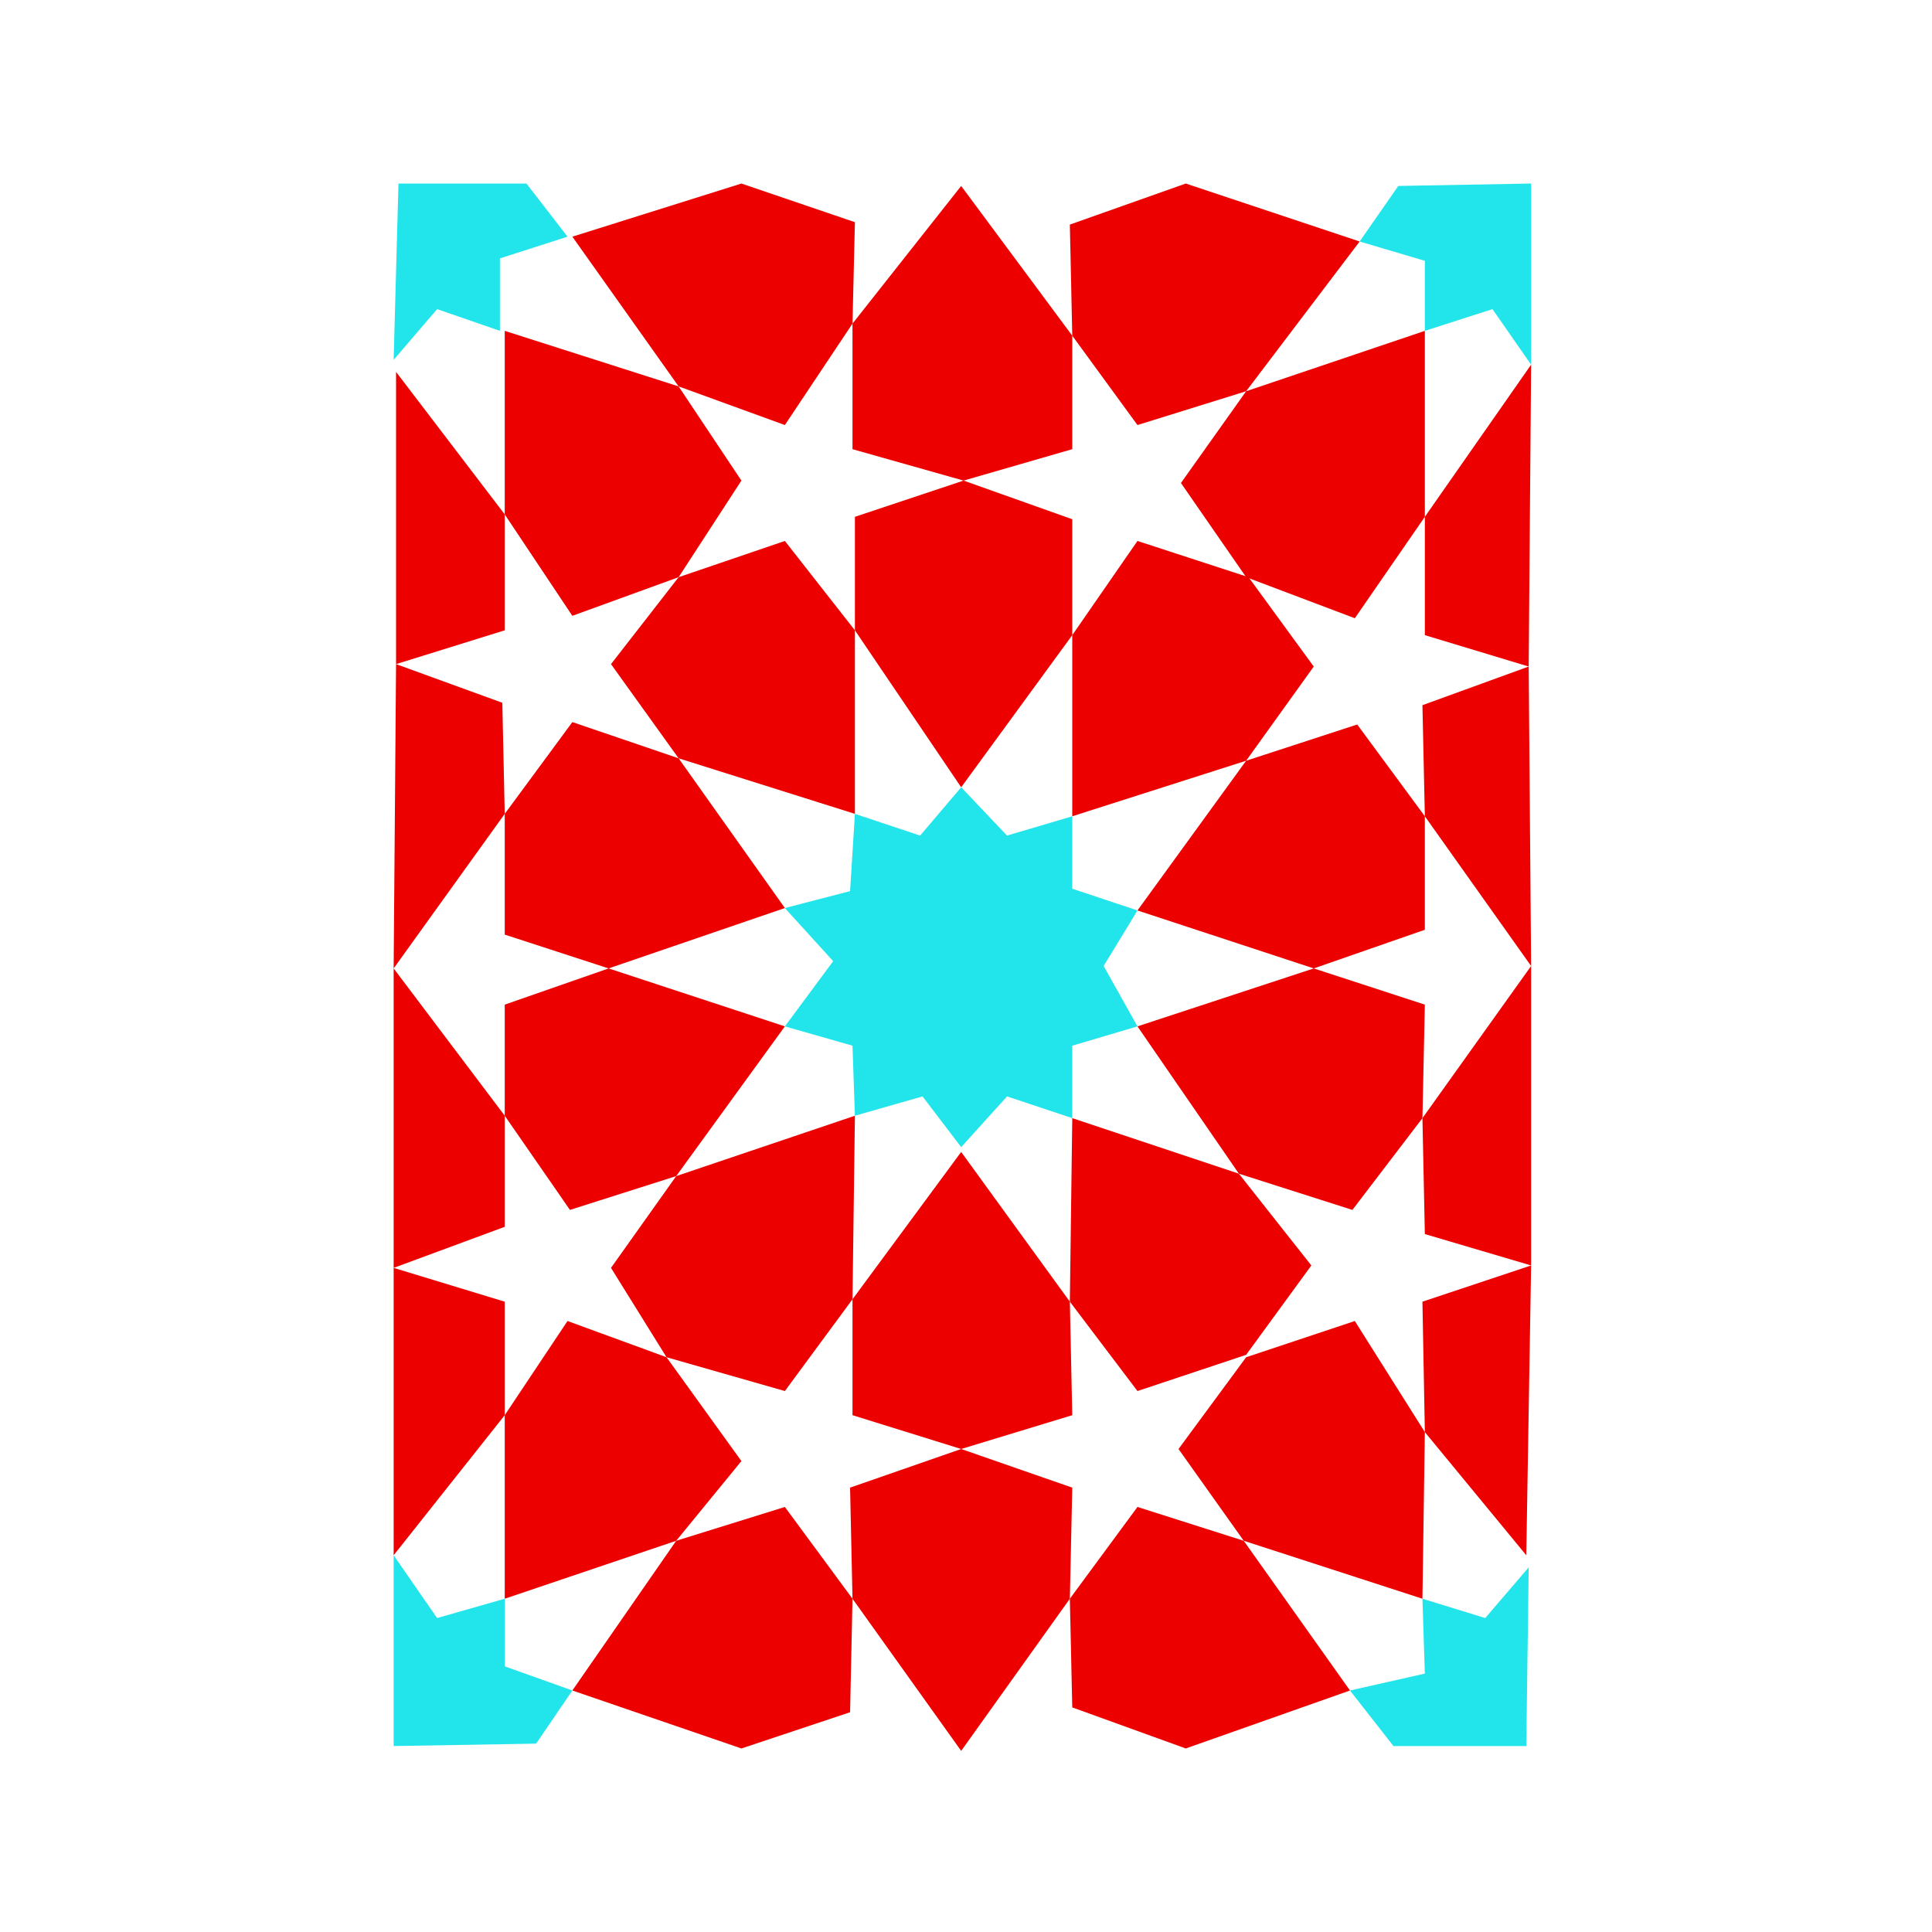
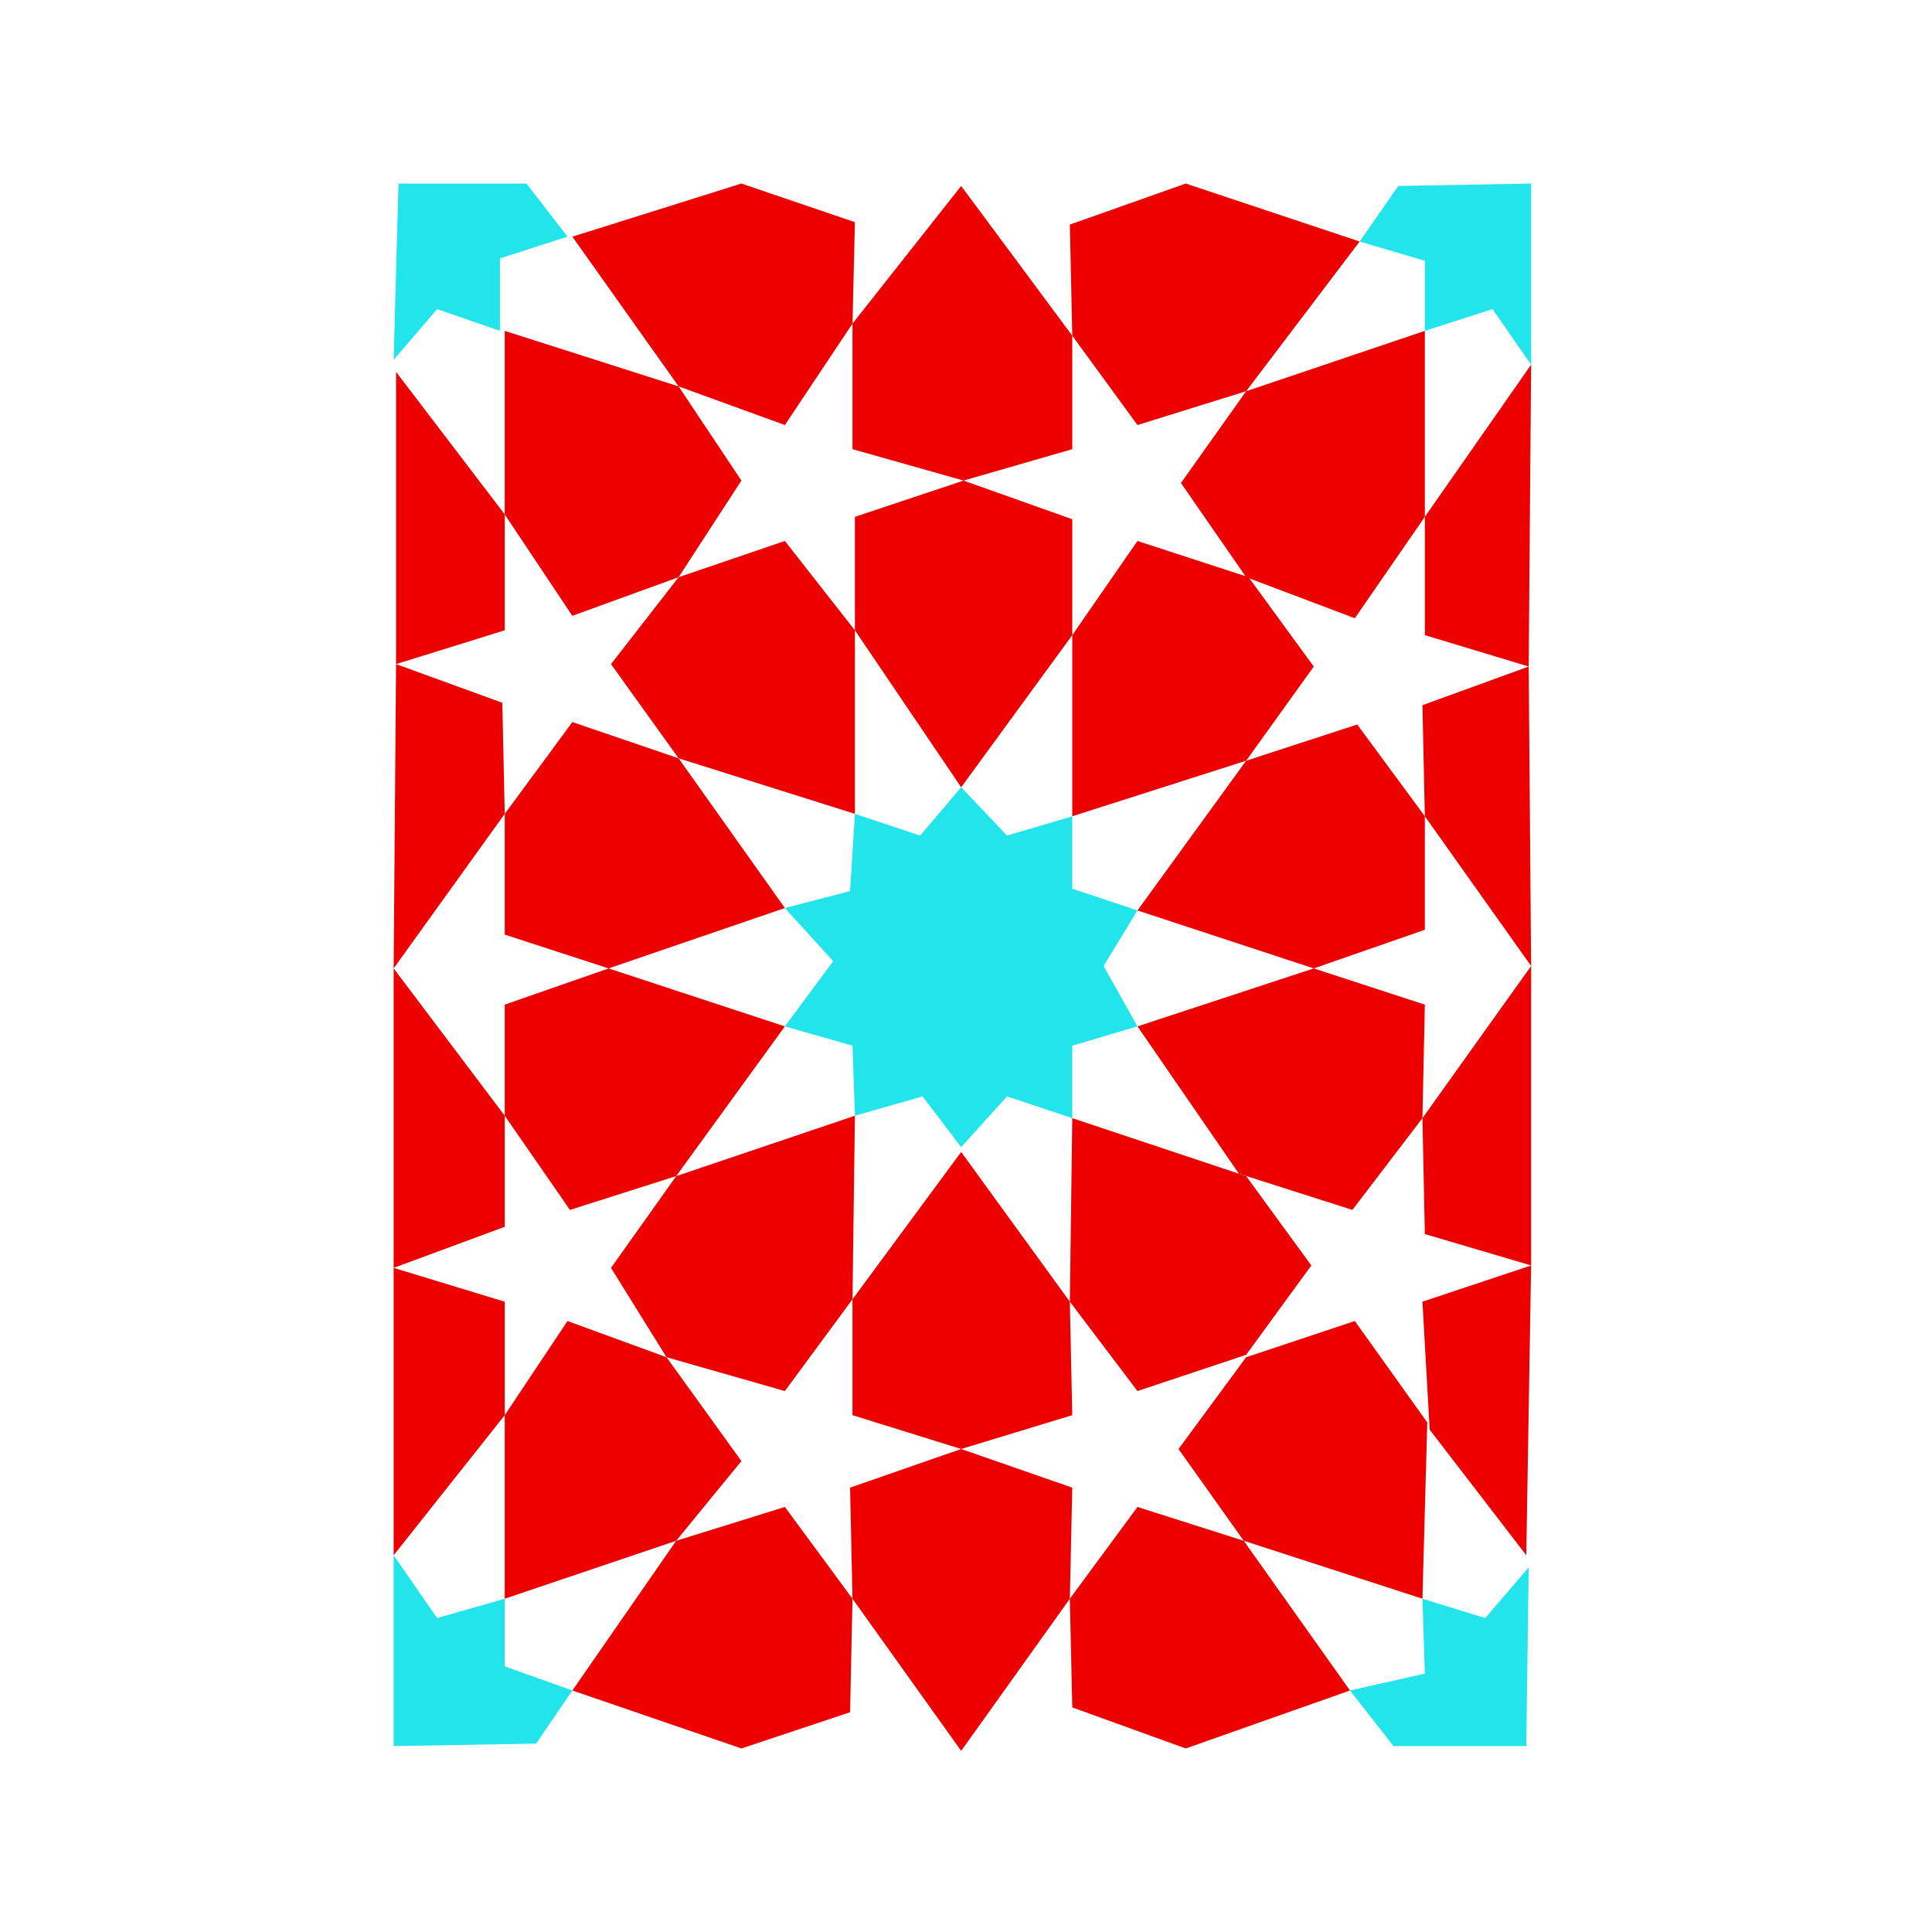
<svg xmlns="http://www.w3.org/2000/svg" version="1.1" id="colour" x="0px" y="0px" width="800px" height="800px" viewBox="0 0 800 800" style="enable-background:new 0 0 800 800;" xml:space="preserve">
  <polygon style="fill:#21E5EA;" points="398,326 417,346 444,338 444,368 471,377 457,400 471,425 444,433 444,463 417,454 398,475   382,454 354,462 353,433 325,425 345,398 325,376 352,369 354,337 381,346 " />
  <polygon style="fill:#ED0000;" points="354,261 398,326 444,263 444,215 399,199 354,214 " />
  <polygon style="fill:#ED0000;" points="444,338 444,263 471,224 517,239 544,276 516,315 " />
  <polygon style="fill:#ED0000;" points="471,377 516,315 562,300 590,338 590,385 544,401 " />
  <polygon style="fill:#ED0000;" points="471,425 544,401 590,416 589,463 560,501 513,486 " />
-   <polygon style="fill:#ED0000;" points="444,463 513,486 543,524 516,561 471,576 443,539 " />
+   <polygon style="fill:#ED0000;" points="444,463 516,487 543,524 516,561 471,576 443,539 " />
  <polygon style="fill:#ED0000;" points="398,477 443,539 444,586 398,600 353,586 353,538 " />
  <polygon style="fill:#ED0000;" points="354,462 353,538 325,576 276,562 253,525 280,487 " />
  <polygon style="fill:#ED0000;" points="209,462 209,416 252,401 325,425 280,487 236,501 " />
  <polygon style="fill:#ED0000;" points="237,299 281,314 325,376 252,401 209,387 209,337 " />
  <polygon style="fill:#ED0000;" points="281,239 325,224 354,261 354,337 281,314 253,275 " />
  <polygon style="fill:#ED0000;" points="398,77 444,139 444,186 399,199 353,186 353,134 " />
  <polygon style="fill:#ED0000;" points="443,93 491,76 563,100 516,162 471,176 444,139 " />
  <polygon style="fill:#ED0000;" points="590,137 590,214 561,256 516,239 489,200 516,162 " />
  <polygon style="fill:#ED0000;" points="634,151 633,276 590,263 590,214 " />
  <polygon style="fill:#ED0000;" points="589,292 633,276 634,400 590,338 " />
  <polygon style="fill:#ED0000;" points="589,463 634,400 634,524 590,511 " />
-   <polygon style="fill:#ED0000;" points="589,539 634,524 632,644 590,593 " />
-   <polygon style="fill:#ED0000;" points="516,562 561,547 590,593 589,662 515,638 488,600 " />
+   <polygon style="fill:#ED0000;" points="589,539 634,524 632,644 592,592 " />
+   <polygon style="fill:#ED0000;" points="516,562 561,547 591,589 589,662 515,638 488,600 " />
  <polygon style="fill:#ED0000;" points="471,624 515,638 559,700 491,724 444,707 443,662 " />
  <polygon style="fill:#ED0000;" points="352,616 398,600 444,616 443,662 398,725 353,662 " />
  <polygon style="fill:#ED0000;" points="325,624 353,662 352,709 307,724 237,700 280,638 " />
  <polygon style="fill:#ED0000;" points="235,547 276,562 307,605 280,638 209,662 209,586 " />
  <polygon style="fill:#ED0000;" points="163,525 209,539 209,586 163,644 " />
  <polygon style="fill:#ED0000;" points="163,401 209,462 209,508 163,525 " />
  <polygon style="fill:#ED0000;" points="164,275 208,291 209,337 163,401 " />
  <polygon style="fill:#ED0000;" points="164,154 209,213 209,261 164,275 " />
  <polygon style="fill:#ED0000;" points="209,137 281,160 307,199 281,239 237,255 209,213 " />
  <polygon style="fill:#ED0000;" points="237,98 307,76 354,92 353,134 325,176 281,160 " />
  <polygon style="fill:#21E5EA;" points="579,77 563,100 590,108 590,137 618,128 634,151 634,76 " />
  <polygon style="fill:#21E5EA;" points="632,723 577,723 559,700 590,693 589,662 615,670 633,649 " />
  <polygon style="fill:#21E5EA;" points="163,723 163,644 181,670 209,662 209,690 237,700 222,722 " />
  <polygon style="fill:#21E5EA;" points="165,76 218,76 235,98 207,107 207,137 181,128 163,149 " />
</svg>
